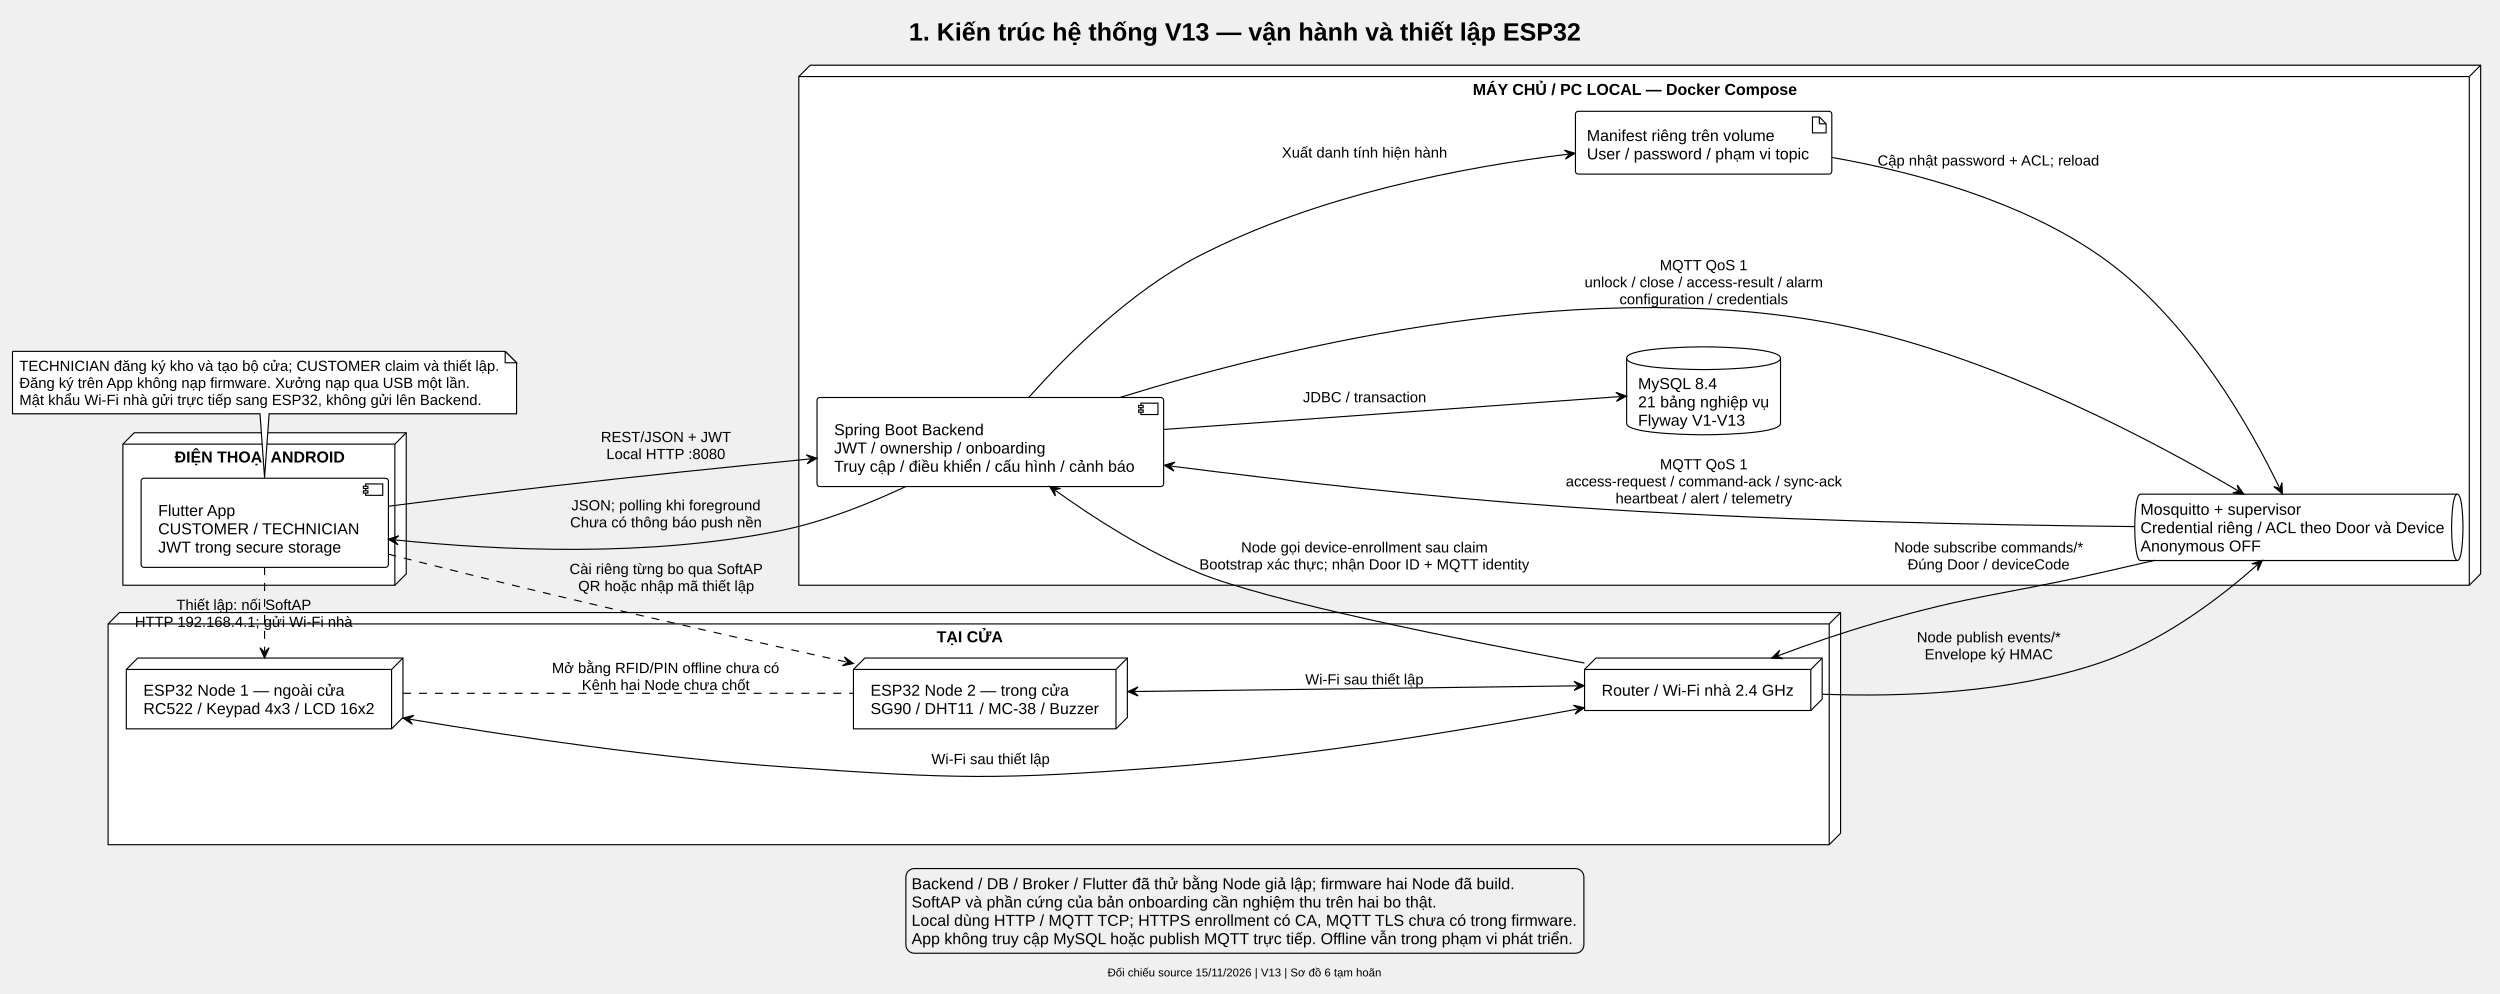
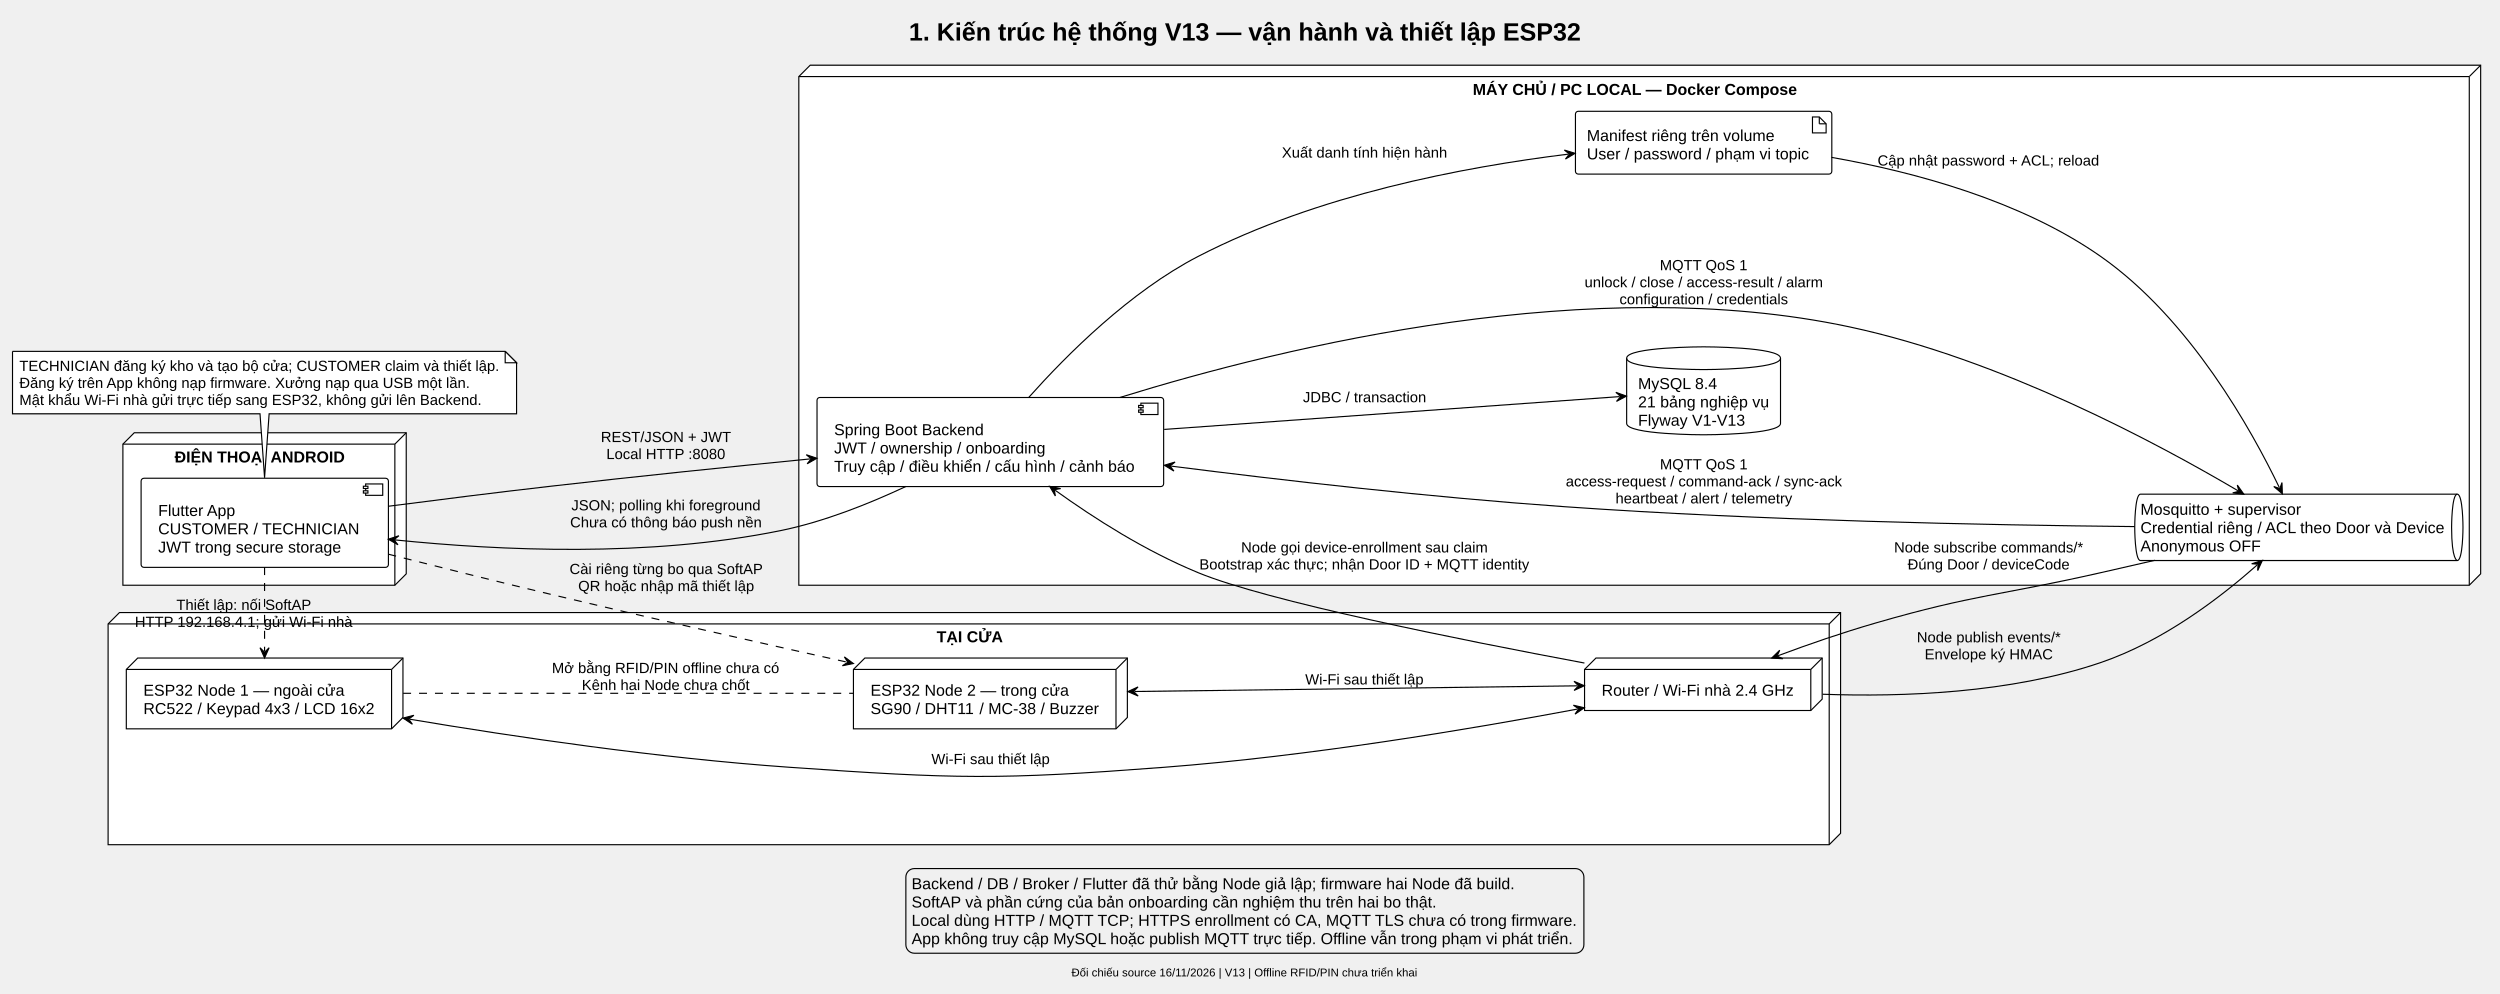
<svg xmlns="http://www.w3.org/2000/svg" contentStyleType="text/css" data-diagram-type="DESCRIPTION" height="873px" preserveAspectRatio="none" style="width:2197px;height:873px;background:#FFFFFF;" version="1.1" viewBox="0 0 2197 873" width="2197px" zoomAndPan="magnify">
  <defs />
  <g>
    <text fill="#000000" font-family="Arial" font-size="22" font-weight="bold" lengthAdjust="spacing" textLength="590.477" x="798.762" y="35.636">1. Kiến trúc hệ thống V13 — vận hành và thiết lập ESP32</text>
    <g class="cluster" data-entity="ĐIỆN THOẠI ANDROID" data-source-line="7" data-uid="ent0002" id="cluster_ĐIỆN THOẠI ANDROID">
      <polygon fill="#FFFFFF" points="108,390.298,118,380.298,357,380.298,357,504.298,347,514.298,108,514.298,108,390.298" style="stroke:#000000;stroke-width:1;" />
      <line style="stroke:#000000;stroke-width:1;" x1="347" x2="357" y1="390.298" y2="380.298" />
      <line style="stroke:#000000;stroke-width:1;" x1="108" x2="347" y1="390.298" y2="390.298" />
      <line style="stroke:#000000;stroke-width:1;" x1="347" x2="347" y1="390.298" y2="514.298" />
      <text fill="#000000" font-family="Arial" font-size="14" font-weight="bold" lengthAdjust="spacing" textLength="150.11" x="153.445" y="406.43">ĐIỆN THOẠI ANDROID</text>
    </g>
    <g class="cluster" data-entity="TẠI CỬA" data-source-line="10" data-uid="ent0004" id="cluster_TẠI CỬA">
      <polygon fill="#FFFFFF" points="95,548.298,105,538.298,1617.5,538.298,1617.5,732.298,1607.5,742.298,95,742.298,95,548.298" style="stroke:#000000;stroke-width:1;" />
      <line style="stroke:#000000;stroke-width:1;" x1="1607.5" x2="1617.5" y1="548.298" y2="538.298" />
      <line style="stroke:#000000;stroke-width:1;" x1="95" x2="1607.5" y1="548.298" y2="548.298" />
      <line style="stroke:#000000;stroke-width:1;" x1="1607.5" x2="1607.5" y1="548.298" y2="742.298" />
      <text fill="#000000" font-family="Arial" font-size="14" font-weight="bold" lengthAdjust="spacing" textLength="58.276" x="823.112" y="564.43">TẠI CỬA</text>
    </g>
    <g class="cluster" data-entity="MÁY CHỦ / PC LOCAL — Docker Compose" data-source-line="18" data-uid="ent0011" id="cluster_MÁY CHỦ / PC LOCAL — Docker Compose">
      <polygon fill="#FFFFFF" points="702,67.298,712,57.298,2180,57.298,2180,504.298,2170,514.298,702,514.298,702,67.298" style="stroke:#000000;stroke-width:1;" />
      <line style="stroke:#000000;stroke-width:1;" x1="2170" x2="2180" y1="67.298" y2="57.298" />
      <line style="stroke:#000000;stroke-width:1;" x1="702" x2="2170" y1="67.298" y2="67.298" />
      <line style="stroke:#000000;stroke-width:1;" x1="2170" x2="2170" y1="67.298" y2="514.298" />
      <text fill="#000000" font-family="Arial" font-size="14" font-weight="bold" lengthAdjust="spacing" textLength="285.476" x="1294.262" y="83.43">MÁY CHỦ / PC LOCAL — Docker Compose</text>
    </g>
    <g class="entity" data-entity="App" data-source-line="8" data-uid="ent0003" id="entity_App">
      <rect fill="#FFFFFF" height="78.296" rx="2.5" ry="2.5" style="stroke:#000000;stroke-width:1;" width="217.338" x="124" y="420.298" />
      <rect fill="#FFFFFF" height="10" style="stroke:#000000;stroke-width:1;" width="15" x="321.338" y="425.298" />
      <rect fill="#FFFFFF" height="2" style="stroke:#000000;stroke-width:1;" width="4" x="319.338" y="427.298" />
      <rect fill="#FFFFFF" height="2" style="stroke:#000000;stroke-width:1;" width="4" x="319.338" y="431.298" />
      <text fill="#000000" font-family="Arial" font-size="14" lengthAdjust="spacing" textLength="68.476" x="139" y="453.43">Flutter App</text>
      <text fill="#000000" font-family="Arial" font-size="14" lengthAdjust="spacing" textLength="177.338" x="139" y="469.528">CUSTOMER / TECHNICIAN</text>
      <text fill="#000000" font-family="Arial" font-size="14" lengthAdjust="spacing" textLength="161.061" x="139" y="485.627">JWT trong secure storage</text>
    </g>
    <g class="entity" data-entity="N1" data-source-line="11" data-uid="ent0005" id="entity_N1">
      <polygon fill="#FFFFFF" points="111,588.298,121,578.298,354.116,578.298,354.116,630.495,344.116,640.495,111,640.495,111,588.298" style="stroke:#000000;stroke-width:1;" />
      <line style="stroke:#000000;stroke-width:1;" x1="344.116" x2="354.116" y1="588.298" y2="578.298" />
      <line style="stroke:#000000;stroke-width:1;" x1="111" x2="344.116" y1="588.298" y2="588.298" />
      <line style="stroke:#000000;stroke-width:1;" x1="344.116" x2="344.116" y1="588.298" y2="640.495" />
      <text fill="#000000" font-family="Arial" font-size="14" lengthAdjust="spacing" textLength="43.586" x="126" y="611.43">ESP32</text>
      <text fill="#000000" font-family="Arial" font-size="14" lengthAdjust="spacing" textLength="3.89" x="169.586" y="611.43"> </text>
      <text fill="#000000" font-family="Arial" font-size="14" lengthAdjust="spacing" textLength="33.469" x="173.476" y="611.43">Node</text>
      <text fill="#000000" font-family="Arial" font-size="14" lengthAdjust="spacing" textLength="3.89" x="206.944" y="611.43"> </text>
      <text fill="#000000" font-family="Arial" font-size="14" lengthAdjust="spacing" textLength="7.786" x="210.834" y="611.43">1</text>
      <text fill="#000000" font-family="Arial" font-size="14" lengthAdjust="spacing" textLength="3.89" x="218.62" y="611.43"> </text>
      <text fill="#000000" font-family="Arial" font-size="14" lengthAdjust="spacing" textLength="14" x="222.51" y="611.43">—</text>
      <text fill="#000000" font-family="Arial" font-size="14" lengthAdjust="spacing" textLength="3.89" x="236.51" y="611.43"> </text>
      <text fill="#000000" font-family="Arial" font-size="14" lengthAdjust="spacing" textLength="34.255" x="240.399" y="611.43">ngoài</text>
      <text fill="#000000" font-family="Arial" font-size="14" lengthAdjust="spacing" textLength="3.89" x="274.654" y="611.43"> </text>
      <text fill="#000000" font-family="Arial" font-size="14" lengthAdjust="spacing" textLength="24.158" x="278.544" y="611.43">cửa</text>
      <text fill="#000000" font-family="Arial" font-size="14" lengthAdjust="spacing" textLength="43.579" x="126" y="627.528">RC522</text>
      <text fill="#000000" font-family="Arial" font-size="14" lengthAdjust="spacing" textLength="3.89" x="169.579" y="627.528"> </text>
      <text fill="#000000" font-family="Arial" font-size="14" lengthAdjust="spacing" textLength="3.89" x="173.469" y="627.528">/</text>
      <text fill="#000000" font-family="Arial" font-size="14" lengthAdjust="spacing" textLength="3.89" x="177.358" y="627.528"> </text>
      <text fill="#000000" font-family="Arial" font-size="14" lengthAdjust="spacing" textLength="47.482" x="181.248" y="627.528">Keypad</text>
      <text fill="#000000" font-family="Arial" font-size="14" lengthAdjust="spacing" textLength="3.89" x="228.731" y="627.528"> </text>
      <text fill="#000000" font-family="Arial" font-size="14" lengthAdjust="spacing" textLength="22.572" x="232.62" y="627.528">4x3</text>
      <text fill="#000000" font-family="Arial" font-size="14" lengthAdjust="spacing" textLength="3.89" x="255.192" y="627.528"> </text>
      <text fill="#000000" font-family="Arial" font-size="14" lengthAdjust="spacing" textLength="3.89" x="259.082" y="627.528">/</text>
      <text fill="#000000" font-family="Arial" font-size="14" lengthAdjust="spacing" textLength="3.89" x="262.972" y="627.528"> </text>
      <text fill="#000000" font-family="Arial" font-size="14" lengthAdjust="spacing" textLength="28.007" x="266.861" y="627.528">LCD</text>
      <text fill="#000000" font-family="Arial" font-size="14" lengthAdjust="spacing" textLength="3.89" x="294.868" y="627.528"> </text>
      <text fill="#000000" font-family="Arial" font-size="14" lengthAdjust="spacing" textLength="30.358" x="298.758" y="627.528">16x2</text>
    </g>
    <g class="entity" data-entity="N2" data-source-line="12" data-uid="ent0006" id="entity_N2">
      <polygon fill="#FFFFFF" points="750,588.298,760,578.298,990.731,578.298,990.731,630.495,980.731,640.495,750,640.495,750,588.298" style="stroke:#000000;stroke-width:1;" />
      <line style="stroke:#000000;stroke-width:1;" x1="980.731" x2="990.731" y1="588.298" y2="578.298" />
      <line style="stroke:#000000;stroke-width:1;" x1="750" x2="980.731" y1="588.298" y2="588.298" />
      <line style="stroke:#000000;stroke-width:1;" x1="980.731" x2="980.731" y1="588.298" y2="640.495" />
      <text fill="#000000" font-family="Arial" font-size="14" lengthAdjust="spacing" textLength="43.586" x="765" y="611.43">ESP32</text>
      <text fill="#000000" font-family="Arial" font-size="14" lengthAdjust="spacing" textLength="3.89" x="808.586" y="611.43"> </text>
      <text fill="#000000" font-family="Arial" font-size="14" lengthAdjust="spacing" textLength="33.469" x="812.476" y="611.43">Node</text>
      <text fill="#000000" font-family="Arial" font-size="14" lengthAdjust="spacing" textLength="3.89" x="845.944" y="611.43"> </text>
      <text fill="#000000" font-family="Arial" font-size="14" lengthAdjust="spacing" textLength="7.786" x="849.834" y="611.43">2</text>
      <text fill="#000000" font-family="Arial" font-size="14" lengthAdjust="spacing" textLength="3.89" x="857.62" y="611.43"> </text>
      <text fill="#000000" font-family="Arial" font-size="14" lengthAdjust="spacing" textLength="14" x="861.51" y="611.43">—</text>
      <text fill="#000000" font-family="Arial" font-size="14" lengthAdjust="spacing" textLength="3.89" x="875.51" y="611.43"> </text>
      <text fill="#000000" font-family="Arial" font-size="14" lengthAdjust="spacing" textLength="31.91" x="879.399" y="611.43">trong</text>
      <text fill="#000000" font-family="Arial" font-size="14" lengthAdjust="spacing" textLength="3.89" x="911.31" y="611.43"> </text>
      <text fill="#000000" font-family="Arial" font-size="14" lengthAdjust="spacing" textLength="24.158" x="915.199" y="611.43">cửa</text>
      <text fill="#000000" font-family="Arial" font-size="14" lengthAdjust="spacing" textLength="35.8" x="765" y="627.528">SG90</text>
      <text fill="#000000" font-family="Arial" font-size="14" lengthAdjust="spacing" textLength="3.89" x="800.8" y="627.528"> </text>
      <text fill="#000000" font-family="Arial" font-size="14" lengthAdjust="spacing" textLength="3.89" x="804.689" y="627.528">/</text>
      <text fill="#000000" font-family="Arial" font-size="14" lengthAdjust="spacing" textLength="3.89" x="808.579" y="627.528"> </text>
      <text fill="#000000" font-family="Arial" font-size="14" lengthAdjust="spacing" textLength="44.345" x="812.469" y="627.528">DHT11</text>
      <text fill="#000000" font-family="Arial" font-size="14" lengthAdjust="spacing" textLength="3.89" x="856.813" y="627.528"> </text>
      <text fill="#000000" font-family="Arial" font-size="14" lengthAdjust="spacing" textLength="3.89" x="860.703" y="627.528">/</text>
      <text fill="#000000" font-family="Arial" font-size="14" lengthAdjust="spacing" textLength="3.89" x="864.593" y="627.528"> </text>
      <text fill="#000000" font-family="Arial" font-size="14" lengthAdjust="spacing" textLength="42.007" x="868.482" y="627.528">MC-38</text>
      <text fill="#000000" font-family="Arial" font-size="14" lengthAdjust="spacing" textLength="3.89" x="910.489" y="627.528"> </text>
      <text fill="#000000" font-family="Arial" font-size="14" lengthAdjust="spacing" textLength="3.89" x="914.379" y="627.528">/</text>
      <text fill="#000000" font-family="Arial" font-size="14" lengthAdjust="spacing" textLength="3.89" x="918.269" y="627.528"> </text>
      <text fill="#000000" font-family="Arial" font-size="14" lengthAdjust="spacing" textLength="43.572" x="922.158" y="627.528">Buzzer</text>
    </g>
    <g class="entity" data-entity="Wifi" data-source-line="13" data-uid="ent0007" id="entity_Wifi">
      <polygon fill="#FFFFFF" points="1392.5,588.298,1402.5,578.298,1601.327,578.298,1601.327,614.396,1591.327,624.396,1392.5,624.396,1392.5,588.298" style="stroke:#000000;stroke-width:1;" />
      <line style="stroke:#000000;stroke-width:1;" x1="1591.327" x2="1601.327" y1="588.298" y2="578.298" />
      <line style="stroke:#000000;stroke-width:1;" x1="1392.5" x2="1591.327" y1="588.298" y2="588.298" />
      <line style="stroke:#000000;stroke-width:1;" x1="1591.327" x2="1591.327" y1="588.298" y2="624.396" />
      <text fill="#000000" font-family="Arial" font-size="14" lengthAdjust="spacing" textLength="42.02" x="1407.5" y="611.43">Router</text>
      <text fill="#000000" font-family="Arial" font-size="14" lengthAdjust="spacing" textLength="3.89" x="1449.521" y="611.43"> </text>
      <text fill="#000000" font-family="Arial" font-size="14" lengthAdjust="spacing" textLength="3.89" x="1453.41" y="611.43">/</text>
      <text fill="#000000" font-family="Arial" font-size="14" lengthAdjust="spacing" textLength="3.89" x="1457.3" y="611.43"> </text>
      <text fill="#000000" font-family="Arial" font-size="14" lengthAdjust="spacing" textLength="32.648" x="1461.189" y="611.43">Wi-Fi</text>
      <text fill="#000000" font-family="Arial" font-size="14" lengthAdjust="spacing" textLength="3.89" x="1493.838" y="611.43"> </text>
      <text fill="#000000" font-family="Arial" font-size="14" lengthAdjust="spacing" textLength="23.358" x="1497.727" y="611.43">nhà</text>
      <text fill="#000000" font-family="Arial" font-size="14" lengthAdjust="spacing" textLength="3.89" x="1521.086" y="611.43"> </text>
      <text fill="#000000" font-family="Arial" font-size="14" lengthAdjust="spacing" textLength="19.462" x="1524.976" y="611.43">2.4</text>
      <text fill="#000000" font-family="Arial" font-size="14" lengthAdjust="spacing" textLength="3.89" x="1544.438" y="611.43"> </text>
      <text fill="#000000" font-family="Arial" font-size="14" lengthAdjust="spacing" textLength="28" x="1548.327" y="611.43">GHz</text>
    </g>
    <g class="entity" data-entity="BE" data-source-line="19" data-uid="ent0012" id="entity_BE">
      <rect fill="#FFFFFF" height="78.296" rx="2.5" ry="2.5" style="stroke:#000000;stroke-width:1;" width="304.612" x="718" y="349.298" />
      <rect fill="#FFFFFF" height="10" style="stroke:#000000;stroke-width:1;" width="15" x="1002.612" y="354.298" />
      <rect fill="#FFFFFF" height="2" style="stroke:#000000;stroke-width:1;" width="4" x="1000.612" y="356.298" />
      <rect fill="#FFFFFF" height="2" style="stroke:#000000;stroke-width:1;" width="4" x="1000.612" y="360.298" />
      <text fill="#000000" font-family="Arial" font-size="14" lengthAdjust="spacing" textLength="131.53" x="733" y="382.43">Spring Boot Backend</text>
      <text fill="#000000" font-family="Arial" font-size="14" lengthAdjust="spacing" textLength="185.978" x="733" y="398.528">JWT / ownership / onboarding</text>
      <text fill="#000000" font-family="Arial" font-size="14" lengthAdjust="spacing" textLength="264.612" x="733" y="414.627">Truy cập / điều khiển / cấu hình / cảnh báo</text>
    </g>
    <g class="entity" data-entity="DB" data-source-line="20" data-uid="ent0013" id="entity_DB">
      <path d="M1429.5,314.798 C1429.5,304.798 1497.106,304.798 1497.106,304.798 C1497.106,304.798 1564.713,304.798 1564.713,314.798 L1564.713,372.094 C1564.713,382.094 1497.106,382.094 1497.106,382.094 C1497.106,382.094 1429.5,382.094 1429.5,372.094 L1429.5,314.798" fill="#FFFFFF" style="stroke:#000000;stroke-width:1;" />
      <path d="M1429.5,314.798 C1429.5,324.798 1497.106,324.798 1497.106,324.798 C1497.106,324.798 1564.713,324.798 1564.713,314.798" fill="none" style="stroke:#000000;stroke-width:1;" />
      <text fill="#000000" font-family="Arial" font-size="14" lengthAdjust="spacing" textLength="70.027" x="1439.5" y="341.93">MySQL 8.4</text>
      <text fill="#000000" font-family="Arial" font-size="14" lengthAdjust="spacing" textLength="115.213" x="1439.5" y="358.028">21 bảng nghiệp vụ</text>
      <text fill="#000000" font-family="Arial" font-size="14" lengthAdjust="spacing" textLength="94.144" x="1439.5" y="374.127">Flyway V1-V13</text>
    </g>
    <g class="entity" data-entity="Broker" data-source-line="21" data-uid="ent0014" id="entity_Broker">
      <path d="M1881,434.298 L2159.468,434.298 C2164.468,434.298 2164.468,463.446 2164.468,463.446 C2164.468,463.446 2164.468,492.594 2159.468,492.594 L1881,492.594 C1876,492.594 1876,463.446 1876,463.446 C1876,463.446 1876,434.298 1881,434.298" fill="#FFFFFF" style="stroke:#000000;stroke-width:1;" />
      <path d="M2159.468,434.298 C2154.468,434.298 2154.468,463.446 2154.468,463.446 C2154.468,492.594 2159.468,492.594 2159.468,492.594" fill="none" style="stroke:#000000;stroke-width:1;" />
      <text fill="#000000" font-family="Arial" font-size="14" lengthAdjust="spacing" textLength="141.231" x="1881" y="452.43">Mosquitto + supervisor</text>
      <text fill="#000000" font-family="Arial" font-size="14" lengthAdjust="spacing" textLength="268.468" x="1881" y="468.528">Credential riêng / ACL theo Door và Device</text>
      <text fill="#000000" font-family="Arial" font-size="14" lengthAdjust="spacing" textLength="105.814" x="1881" y="484.627">Anonymous OFF</text>
    </g>
    <g class="entity" data-entity="Manifest" data-source-line="22" data-uid="ent0015" id="entity_Manifest">
      <rect fill="#FFFFFF" height="55.197" rx="2.5" ry="2.5" style="stroke:#000000;stroke-width:1;" width="225.296" x="1384.5" y="97.798" />
      <polygon fill="#FFFFFF" points="1592.796,102.798,1592.796,116.798,1604.796,116.798,1604.796,108.798,1598.796,102.798,1592.796,102.798" style="stroke:#000000;stroke-width:1;" />
      <line style="stroke:#000000;stroke-width:1;" x1="1598.796" x2="1598.796" y1="102.798" y2="108.798" />
      <line style="stroke:#000000;stroke-width:1;" x1="1604.796" x2="1598.796" y1="108.798" y2="108.798" />
      <text fill="#000000" font-family="Arial" font-size="14" lengthAdjust="spacing" textLength="164.965" x="1394.5" y="123.93">Manifest riêng trên volume</text>
      <text fill="#000000" font-family="Arial" font-size="14" lengthAdjust="spacing" textLength="195.296" x="1394.5" y="140.028">User / password / phạm vi topic</text>
    </g>
    <g class="entity" data-entity="GMN28" data-source-line="37" data-uid="ent0029" id="entity_GMN28">
      <path d="M11,308.798 L11,363.644 A0,0 0 0 0 11,363.644 L228.5,363.644 L232.5,419.898 L236.5,363.644 L453.96,363.644 A0,0 0 0 0 453.96,363.644 L453.96,318.798 L443.96,308.798 L11,308.798 A0,0 0 0 0 11,308.798" fill="#FFFFFF" style="stroke:#000000;stroke-width:1;" />
      <path d="M443.96,308.798 L443.96,318.798 L453.96,318.798 L443.96,308.798" fill="#FFFFFF" style="stroke:#000000;stroke-width:1;" />
      <text fill="#000000" font-family="Arial" font-size="13" lengthAdjust="spacing" textLength="421.96" x="17" y="325.992">TECHNICIAN đăng ký kho và tạo bộ cửa; CUSTOMER claim và thiết lập.</text>
      <text fill="#000000" font-family="Arial" font-size="13" lengthAdjust="spacing" textLength="396.608" x="17" y="340.94">Đăng ký trên App không nạp firmware. Xưởng nạp qua USB một lần.</text>
      <text fill="#000000" font-family="Arial" font-size="13" lengthAdjust="spacing" textLength="406.199" x="17" y="355.889">Mật khẩu Wi-Fi nhà gửi trực tiếp sang ESP32, không gửi lên Backend.</text>
    </g>
    <g class="link" data-entity-1="N1" data-entity-2="Wifi" data-source-line="14" data-uid="lnk8" id="link_N1_Wifi">
      <path d="M360.117,632.051 C452.727,647.601 578.02,666.148 694,674.298 C839.86,684.538 877.21,685.478 1023,674.298 C1151,664.478 1290.883,641.025 1386.363,623.105" fill="none" id="N1-Wifi" style="stroke:#000000;stroke-width:1;" />
      <polygon fill="#000000" points="354.2,631.058,362.413,636.493,359.131,631.886,363.738,628.603,354.2,631.058" style="stroke:#000000;stroke-width:1;" />
      <polygon fill="#000000" points="1392.26,621.998,1382.677,619.727,1387.346,622.92,1384.152,627.589,1392.26,621.998" style="stroke:#000000;stroke-width:1;" />
      <text fill="#000000" font-family="Arial" font-size="13" lengthAdjust="spacing" textLength="104.032" x="818.5" y="671.492">Wi-Fi sau thiết lập</text>
    </g>
    <g class="link" data-entity-1="N2" data-entity-2="Wifi" data-source-line="15" data-uid="lnk9" id="link_N2_Wifi">
      <path d="M997.169,607.691 C1113.34,606.201 1275.851,604.115 1386.271,602.705" fill="none" id="N2-Wifi" style="stroke:#000000;stroke-width:1;" />
      <polygon fill="#000000" points="991.17,607.768,1000.221,611.652,996.17,607.704,1000.118,603.653,991.17,607.768" style="stroke:#000000;stroke-width:1;" />
      <polygon fill="#000000" points="1392.27,602.628,1383.22,598.743,1387.27,602.692,1383.322,606.742,1392.27,602.628" style="stroke:#000000;stroke-width:1;" />
      <text fill="#000000" font-family="Arial" font-size="13" lengthAdjust="spacing" textLength="104.032" x="1147" y="601.492">Wi-Fi sau thiết lập</text>
    </g>
    <g class="link" data-entity-1="N1" data-entity-2="N2" data-source-line="16" data-uid="lnk10" id="link_N1_N2">
      <path d="M354.25,609.298 C467.73,609.298 636.61,609.298 749.76,609.298" fill="none" id="N1-N2" style="stroke:#000000;stroke-width:1;stroke-dasharray:7.0,7.0;" />
      <text fill="#000000" font-family="Arial" font-size="13" lengthAdjust="spacing" textLength="200.027" x="485" y="591.492">Mở bằng RFID/PIN offline chưa có</text>
      <text fill="#000000" font-family="Arial" font-size="13" lengthAdjust="spacing" textLength="147.469" x="511.279" y="606.44">Kênh hai Node chưa chốt</text>
    </g>
    <g class="link" data-entity-1="BE" data-entity-2="DB" data-source-line="23" data-uid="lnk16" id="link_BE_DB">
      <path d="M1023.07,377.378 C1152.68,368.038 1327.055,355.469 1423.285,348.539" fill="none" id="BE-to-DB" style="stroke:#000000;stroke-width:1;" />
      <polygon fill="#000000" points="1429.27,348.108,1420.006,344.765,1424.283,348.467,1420.581,352.744,1429.27,348.108" style="stroke:#000000;stroke-width:1;" />
      <text fill="#000000" font-family="Arial" font-size="13" lengthAdjust="spacing" textLength="108.374" x="1145" y="353.492">JDBC / transaction</text>
    </g>
    <g class="link" data-entity-1="BE" data-entity-2="Manifest" data-source-line="24" data-uid="lnk17" id="link_BE_Manifest">
      <path d="M904.16,349.138 C937.65,311.598 993.17,256.208 1053,225.298 C1157.72,171.198 1285.255,146.911 1378.205,135.461" fill="none" id="BE-to-Manifest" style="stroke:#000000;stroke-width:1;" />
      <polygon fill="#000000" points="1384.16,134.728,1374.738,131.858,1379.197,135.339,1375.717,139.798,1384.16,134.728" style="stroke:#000000;stroke-width:1;" />
      <text fill="#000000" font-family="Arial" font-size="13" lengthAdjust="spacing" textLength="145.292" x="1126.5" y="138.492">Xuất danh tính hiện hành</text>
    </g>
    <g class="link" data-entity-1="Manifest" data-entity-2="Broker" data-source-line="25" data-uid="lnk18" id="link_Manifest_Broker">
      <path d="M1609.55,138.288 C1682.14,151.088 1775.98,176.248 1846,225.298 C1924.87,280.538 1978.784,378.063 2003.104,428.503" fill="none" id="Manifest-to-Broker" style="stroke:#000000;stroke-width:1;" />
      <polygon fill="#000000" points="2005.71,433.908,2005.404,424.064,2003.539,429.404,1998.198,427.538,2005.71,433.908" style="stroke:#000000;stroke-width:1;" />
      <text fill="#000000" font-family="Arial" font-size="13" lengthAdjust="spacing" textLength="195.476" x="1650" y="145.492">Cập nhật password + ACL; reload</text>
    </g>
    <g class="link" data-entity-1="BE" data-entity-2="Broker" data-source-line="26" data-uid="lnk19" id="link_BE_Broker">
      <path d="M984.21,349.278 C1132.43,303.408 1400.43,239.258 1625.5,287.298 C1758.16,315.608 1895.051,389.011 1966.701,431.241" fill="none" id="BE-to-Broker" style="stroke:#000000;stroke-width:1;" />
      <polygon fill="#000000" points="1971.87,434.288,1966.148,426.272,1967.562,431.749,1962.085,433.164,1971.87,434.288" style="stroke:#000000;stroke-width:1;" />
      <text fill="#000000" font-family="Arial" font-size="13" lengthAdjust="spacing" textLength="77.289" x="1458.614" y="237.492">MQTT QoS 1</text>
      <text fill="#000000" font-family="Arial" font-size="13" lengthAdjust="spacing" textLength="209.517" x="1392.5" y="252.44">unlock / close / access-result / alarm</text>
      <text fill="#000000" font-family="Arial" font-size="13" lengthAdjust="spacing" textLength="148.142" x="1423.188" y="267.389">configuration / credentials</text>
    </g>
    <g class="link" data-entity-1="Broker" data-entity-2="BE" data-source-line="27" data-uid="lnk20" id="link_Broker_BE">
      <path d="M1875.91,462.768 C1745.29,461.468 1546.96,457.408 1375,445.298 C1256.53,436.948 1128.942,422.315 1029.172,409.625" fill="none" id="Broker-to-BE" style="stroke:#000000;stroke-width:1;" />
      <polygon fill="#000000" points="1023.22,408.868,1031.643,413.971,1028.18,409.499,1032.653,406.035,1023.22,408.868" style="stroke:#000000;stroke-width:1;" />
      <text fill="#000000" font-family="Arial" font-size="13" lengthAdjust="spacing" textLength="77.289" x="1458.729" y="412.492">MQTT QoS 1</text>
      <text fill="#000000" font-family="Arial" font-size="13" lengthAdjust="spacing" textLength="242.747" x="1376" y="427.44">access-request / command-ack / sync-ack</text>
      <text fill="#000000" font-family="Arial" font-size="13" lengthAdjust="spacing" textLength="155.352" x="1419.697" y="442.389">heartbeat / alert / telemetry</text>
    </g>
    <g class="link" data-entity-1="App" data-entity-2="BE" data-source-line="29" data-uid="lnk21" id="link_App_BE">
      <path d="M341,444.938 C385.26,439.188 437.07,432.668 484,427.298 C561.02,418.488 640.859,410.285 711.929,403.295" fill="none" id="App-to-BE" style="stroke:#000000;stroke-width:1;" />
      <polygon fill="#000000" points="717.9,402.708,708.552,399.608,712.924,403.197,709.335,407.57,717.9,402.708" style="stroke:#000000;stroke-width:1;" />
      <text fill="#000000" font-family="Arial" font-size="13" lengthAdjust="spacing" textLength="114.48" x="528" y="388.492">REST/JSON + JWT</text>
      <text fill="#000000" font-family="Arial" font-size="13" lengthAdjust="spacing" textLength="104.774" x="532.853" y="403.44">Local HTTP :8080</text>
    </g>
    <g class="link" data-entity-1="BE" data-entity-2="App" data-source-line="30" data-uid="lnk22" id="link_BE_App">
      <path d="M796.26,427.438 C763.51,442.808 723.82,458.598 686,466.298 C569.94,489.938 439.629,483.917 347.179,474.477" fill="none" id="BE-to-App" style="stroke:#000000;stroke-width:1;" />
      <polygon fill="#000000" points="341.21,473.868,349.757,478.761,346.184,474.376,350.57,470.803,341.21,473.868" style="stroke:#000000;stroke-width:1;" />
      <text fill="#000000" font-family="Arial" font-size="13" lengthAdjust="spacing" textLength="166.201" x="502.12" y="448.492">JSON; polling khi foreground</text>
      <text fill="#000000" font-family="Arial" font-size="13" lengthAdjust="spacing" textLength="168.441" x="501" y="463.44">Chưa có thông báo push nền</text>
    </g>
    <g class="link" data-entity-1="App" data-entity-2="N1" data-source-line="31" data-uid="lnk23" id="link_App_N1">
      <path d="M232.5,498.358 C232.5,523.248 232.5,549.048 232.5,572.218" fill="none" id="App-to-N1" style="stroke:#000000;stroke-width:1;stroke-dasharray:7.0,7.0;" />
      <polygon fill="#000000" points="232.5,578.218,236.5,569.218,232.5,573.218,228.5,569.218,232.5,578.218" style="stroke:#000000;stroke-width:1;" />
      <text fill="#000000" font-family="Arial" font-size="13" lengthAdjust="spacing" textLength="118.511" x="154.996" y="535.992">Thiết lập: nối SoftAP</text>
      <text fill="#000000" font-family="Arial" font-size="13" lengthAdjust="spacing" textLength="191.502" x="118.5" y="550.94">HTTP 192.168.4.1; gửi Wi-Fi nhà</text>
    </g>
    <g class="link" data-entity-1="App" data-entity-2="N2" data-source-line="32" data-uid="lnk24" id="link_App_N2">
      <path d="M341.25,487.008 C385.43,498.208 437.11,511.108 484,522.298 C572.93,543.508 667.862,564.909 744.082,581.809" fill="none" id="App-to-N2" style="stroke:#000000;stroke-width:1;stroke-dasharray:7.0,7.0;" />
      <polygon fill="#000000" points="749.94,583.108,742.019,577.255,745.059,582.025,740.288,585.065,749.94,583.108" style="stroke:#000000;stroke-width:1;" />
      <text fill="#000000" font-family="Arial" font-size="13" lengthAdjust="spacing" textLength="169.863" x="500.5" y="504.492">Cài riêng từng bo qua SoftAP</text>
      <text fill="#000000" font-family="Arial" font-size="13" lengthAdjust="spacing" textLength="154.648" x="508.108" y="519.44">QR hoặc nhập mã thiết lập</text>
    </g>
    <g class="link" data-entity-1="Wifi" data-entity-2="BE" data-source-line="33" data-uid="lnk25" id="link_Wifi_BE">
      <path d="M1392.4,582.678 C1281.51,561.978 1113.39,528.208 1053,503.298 C1005.93,483.878 962.327,455.974 927.327,430.884" fill="none" id="Wifi-to-BE" style="stroke:#000000;stroke-width:1;" />
      <polygon fill="#000000" points="922.45,427.388,927.434,435.882,926.514,430.301,932.095,429.38,922.45,427.388" style="stroke:#000000;stroke-width:1;" />
      <text fill="#000000" font-family="Arial" font-size="13" lengthAdjust="spacing" textLength="216.773" x="1090.677" y="485.492">Node gọi device-enrollment sau claim</text>
      <text fill="#000000" font-family="Arial" font-size="13" lengthAdjust="spacing" textLength="290.126" x="1054" y="500.44">Bootstrap xác thực; nhận Door ID + MQTT identity</text>
    </g>
    <g class="link" data-entity-1="Wifi" data-entity-2="Broker" data-source-line="34" data-uid="lnk26" id="link_Wifi_Broker">
      <path d="M1601.66,610.098 C1672.36,612.648 1767.11,609.188 1846,582.298 C1901.55,563.358 1951.163,525.149 1983.663,496.449" fill="none" id="Wifi-to-Broker" style="stroke:#000000;stroke-width:1;" />
      <polygon fill="#000000" points="1988.16,492.478,1978.766,495.437,1984.412,495.788,1984.062,501.433,1988.16,492.478" style="stroke:#000000;stroke-width:1;" />
      <text fill="#000000" font-family="Arial" font-size="13" lengthAdjust="spacing" textLength="126.471" x="1684.5" y="564.492">Node publish events/*</text>
      <text fill="#000000" font-family="Arial" font-size="13" lengthAdjust="spacing" textLength="112.709" x="1691.381" y="579.44">Envelope ký HMAC</text>
    </g>
    <g class="link" data-entity-1="Broker" data-entity-2="Wifi" data-source-line="35" data-uid="lnk27" id="link_Broker_Wifi">
      <path d="M1893.82,492.358 C1877.73,496.058 1861.48,499.778 1846,503.298 C1758.52,523.178 1735.18,522.368 1649,547.298 C1618.24,556.198 1590.273,565.905 1562.593,576.205" fill="none" id="Broker-to-Wifi" style="stroke:#000000;stroke-width:1;" />
      <polygon fill="#000000" points="1556.97,578.298,1566.8,578.908,1561.656,576.554,1564.01,571.41,1556.97,578.298" style="stroke:#000000;stroke-width:1;" />
      <text fill="#000000" font-family="Arial" font-size="13" lengthAdjust="spacing" textLength="166.188" x="1664.5" y="485.492">Node subscribe commands/*</text>
      <text fill="#000000" font-family="Arial" font-size="13" lengthAdjust="spacing" textLength="142.359" x="1676.415" y="500.44">Đúng Door / deviceCode</text>
    </g>
    <rect fill="none" height="74.394" rx="7.5" ry="7.5" style="stroke:#000000;stroke-width:1;" width="595.854" x="796.073" y="763.298" />
    <text fill="#000000" font-family="Arial" font-size="14" lengthAdjust="spacing" textLength="529.983" x="801.073" y="781.43">Backend / DB / Broker / Flutter đã thử bằng Node giả lập; firmware hai Node đã build.</text>
    <text fill="#000000" font-family="Arial" font-size="14" lengthAdjust="spacing" textLength="461.583" x="801.073" y="797.528">SoftAP và phần cứng của bản onboarding cần nghiệm thu trên hai bo thật.</text>
    <text fill="#000000" font-family="Arial" font-size="14" lengthAdjust="spacing" textLength="585.854" x="801.073" y="813.627">Local dùng HTTP / MQTT TCP; HTTPS enrollment có CA, MQTT TLS chưa có trong firmware.</text>
    <text fill="#000000" font-family="Arial" font-size="14" lengthAdjust="spacing" textLength="582.087" x="801.073" y="829.726">App không truy cập MySQL hoặc publish MQTT trực tiếp. Offline vẫn trong phạm vi phát triển.</text>
-     <text fill="#000000" font-family="Arial" font-size="10" lengthAdjust="spacing" textLength="241.352" x="973.324" y="858.072">Đối chiếu source 15/11/2026 | V13 | Sơ đồ 6 tạm hoãn</text>
+     <text fill="#000000" font-family="Arial" font-size="10" lengthAdjust="spacing" textLength="304.819" x="941.59" y="858.072">Đối chiếu source 16/11/2026 | V13 | Offline RFID/PIN chưa triển khai</text>
  </g>
</svg>
